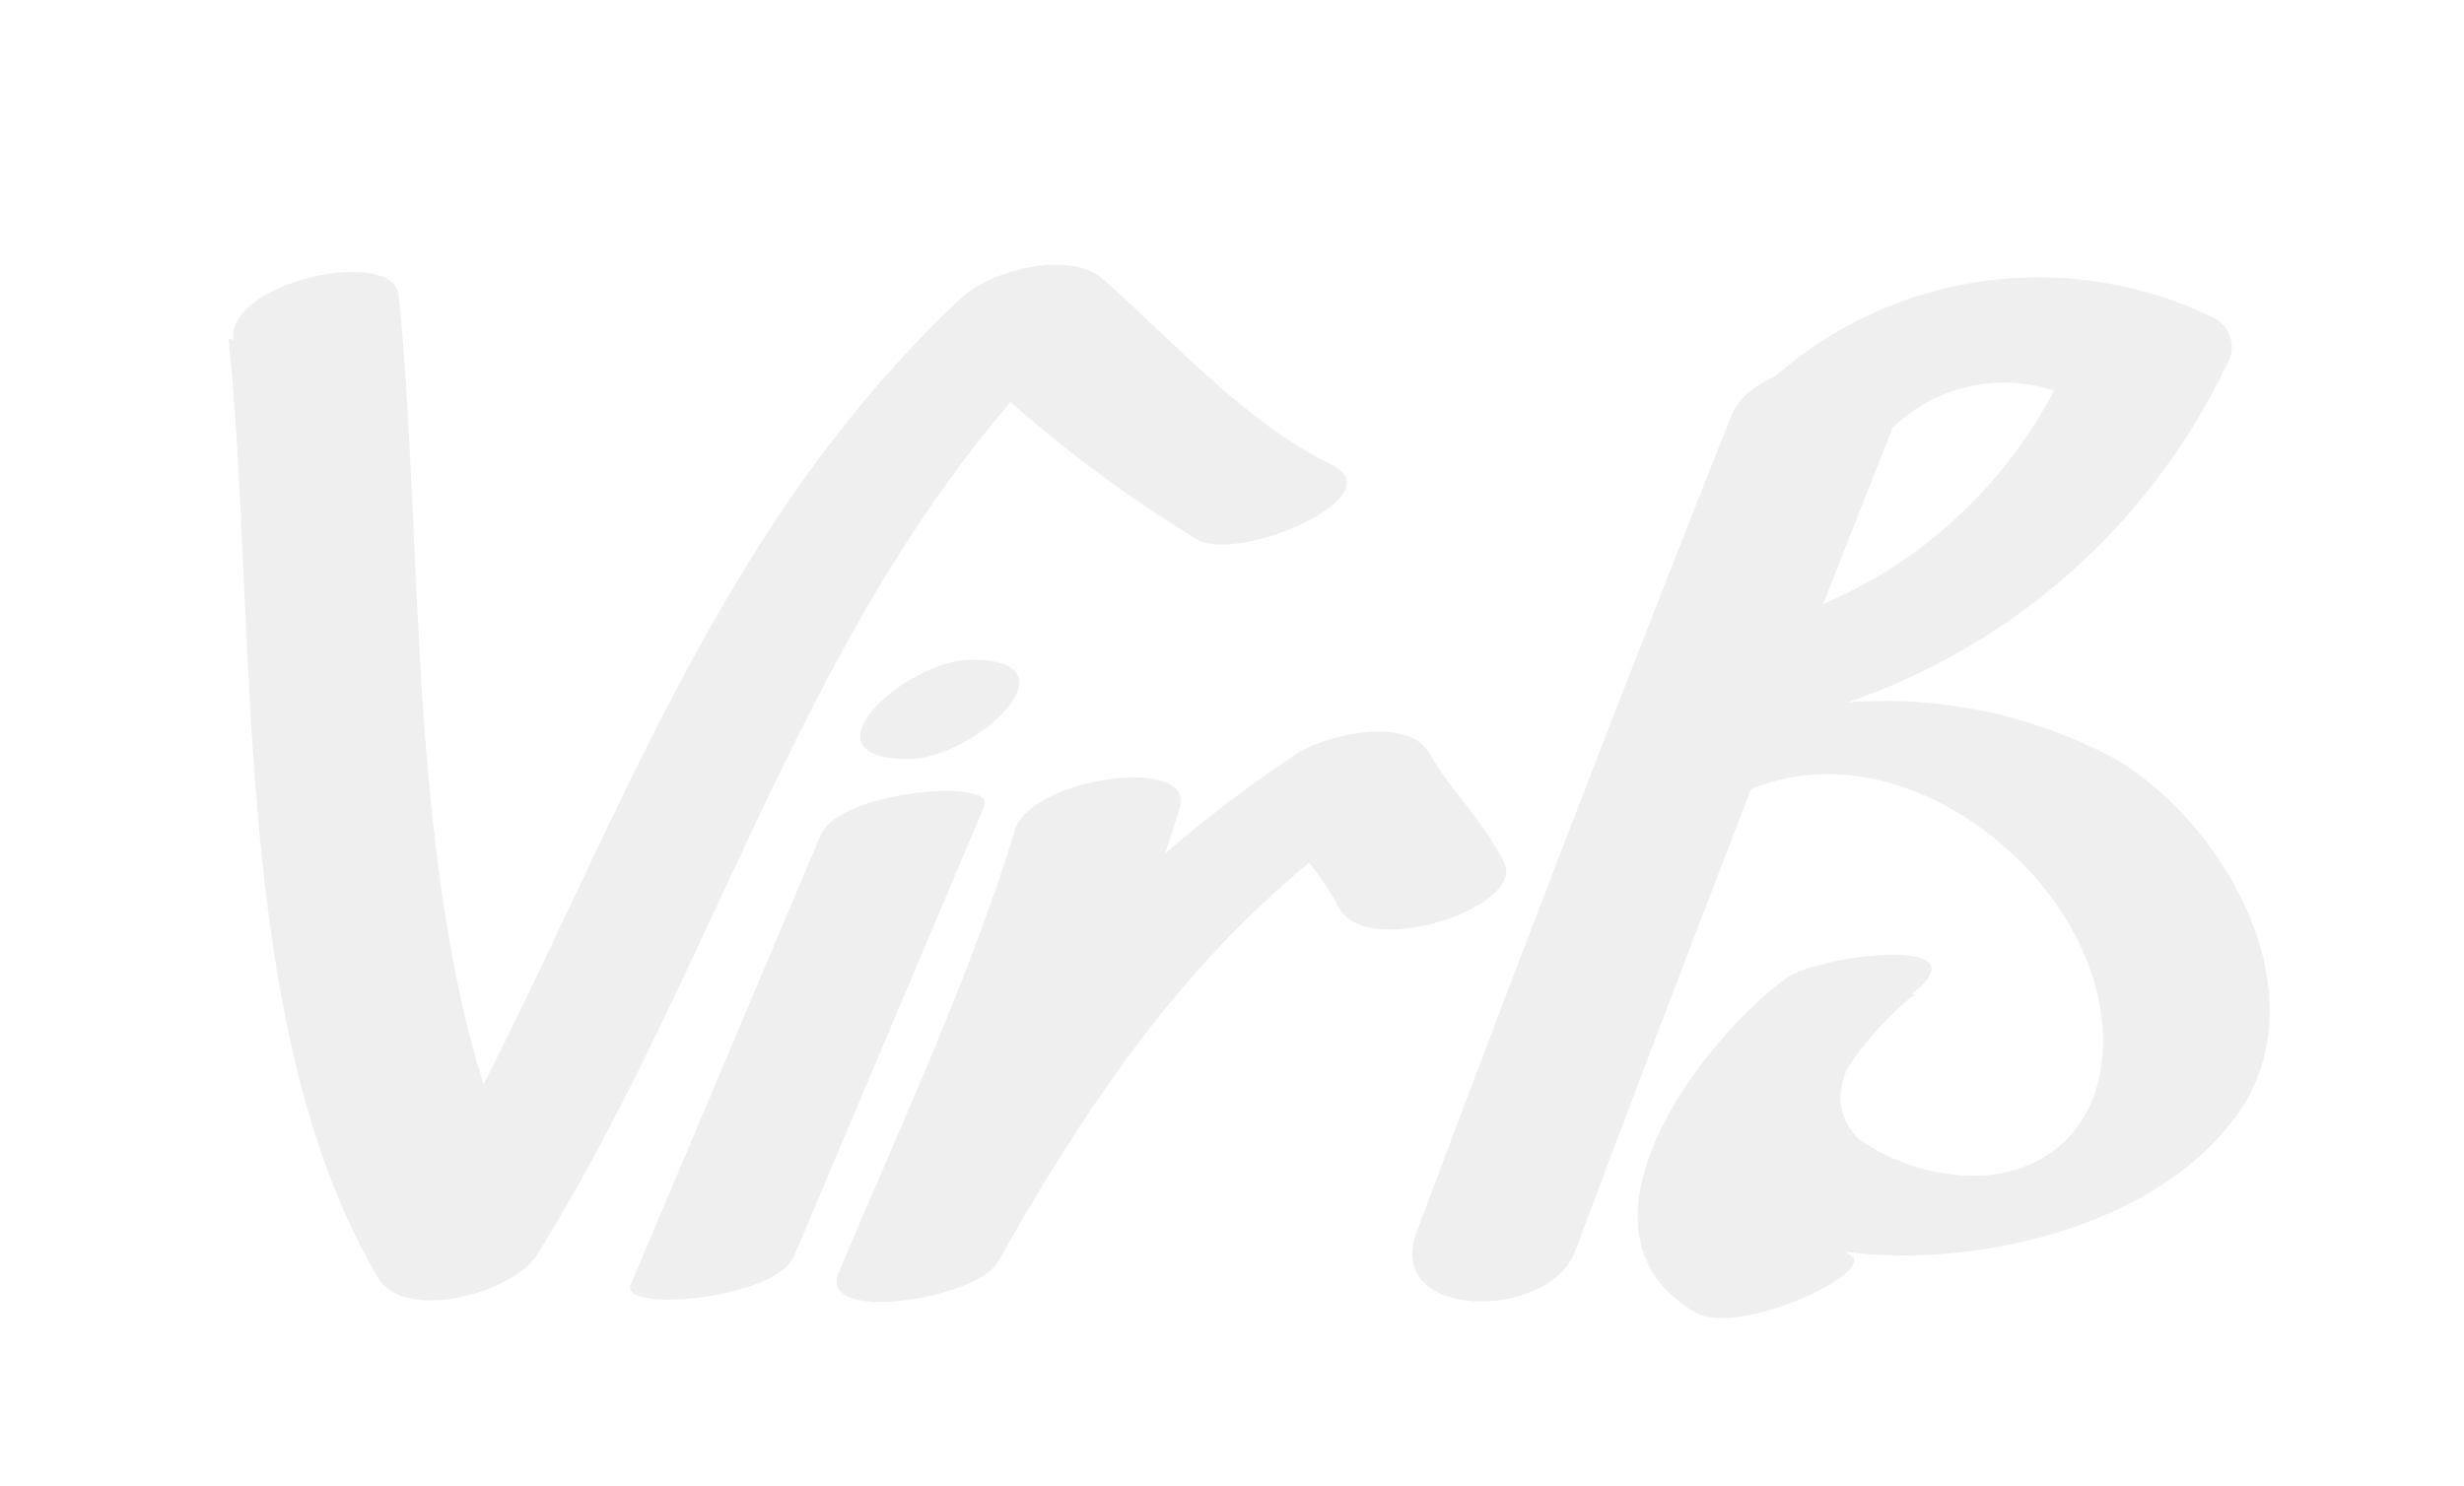
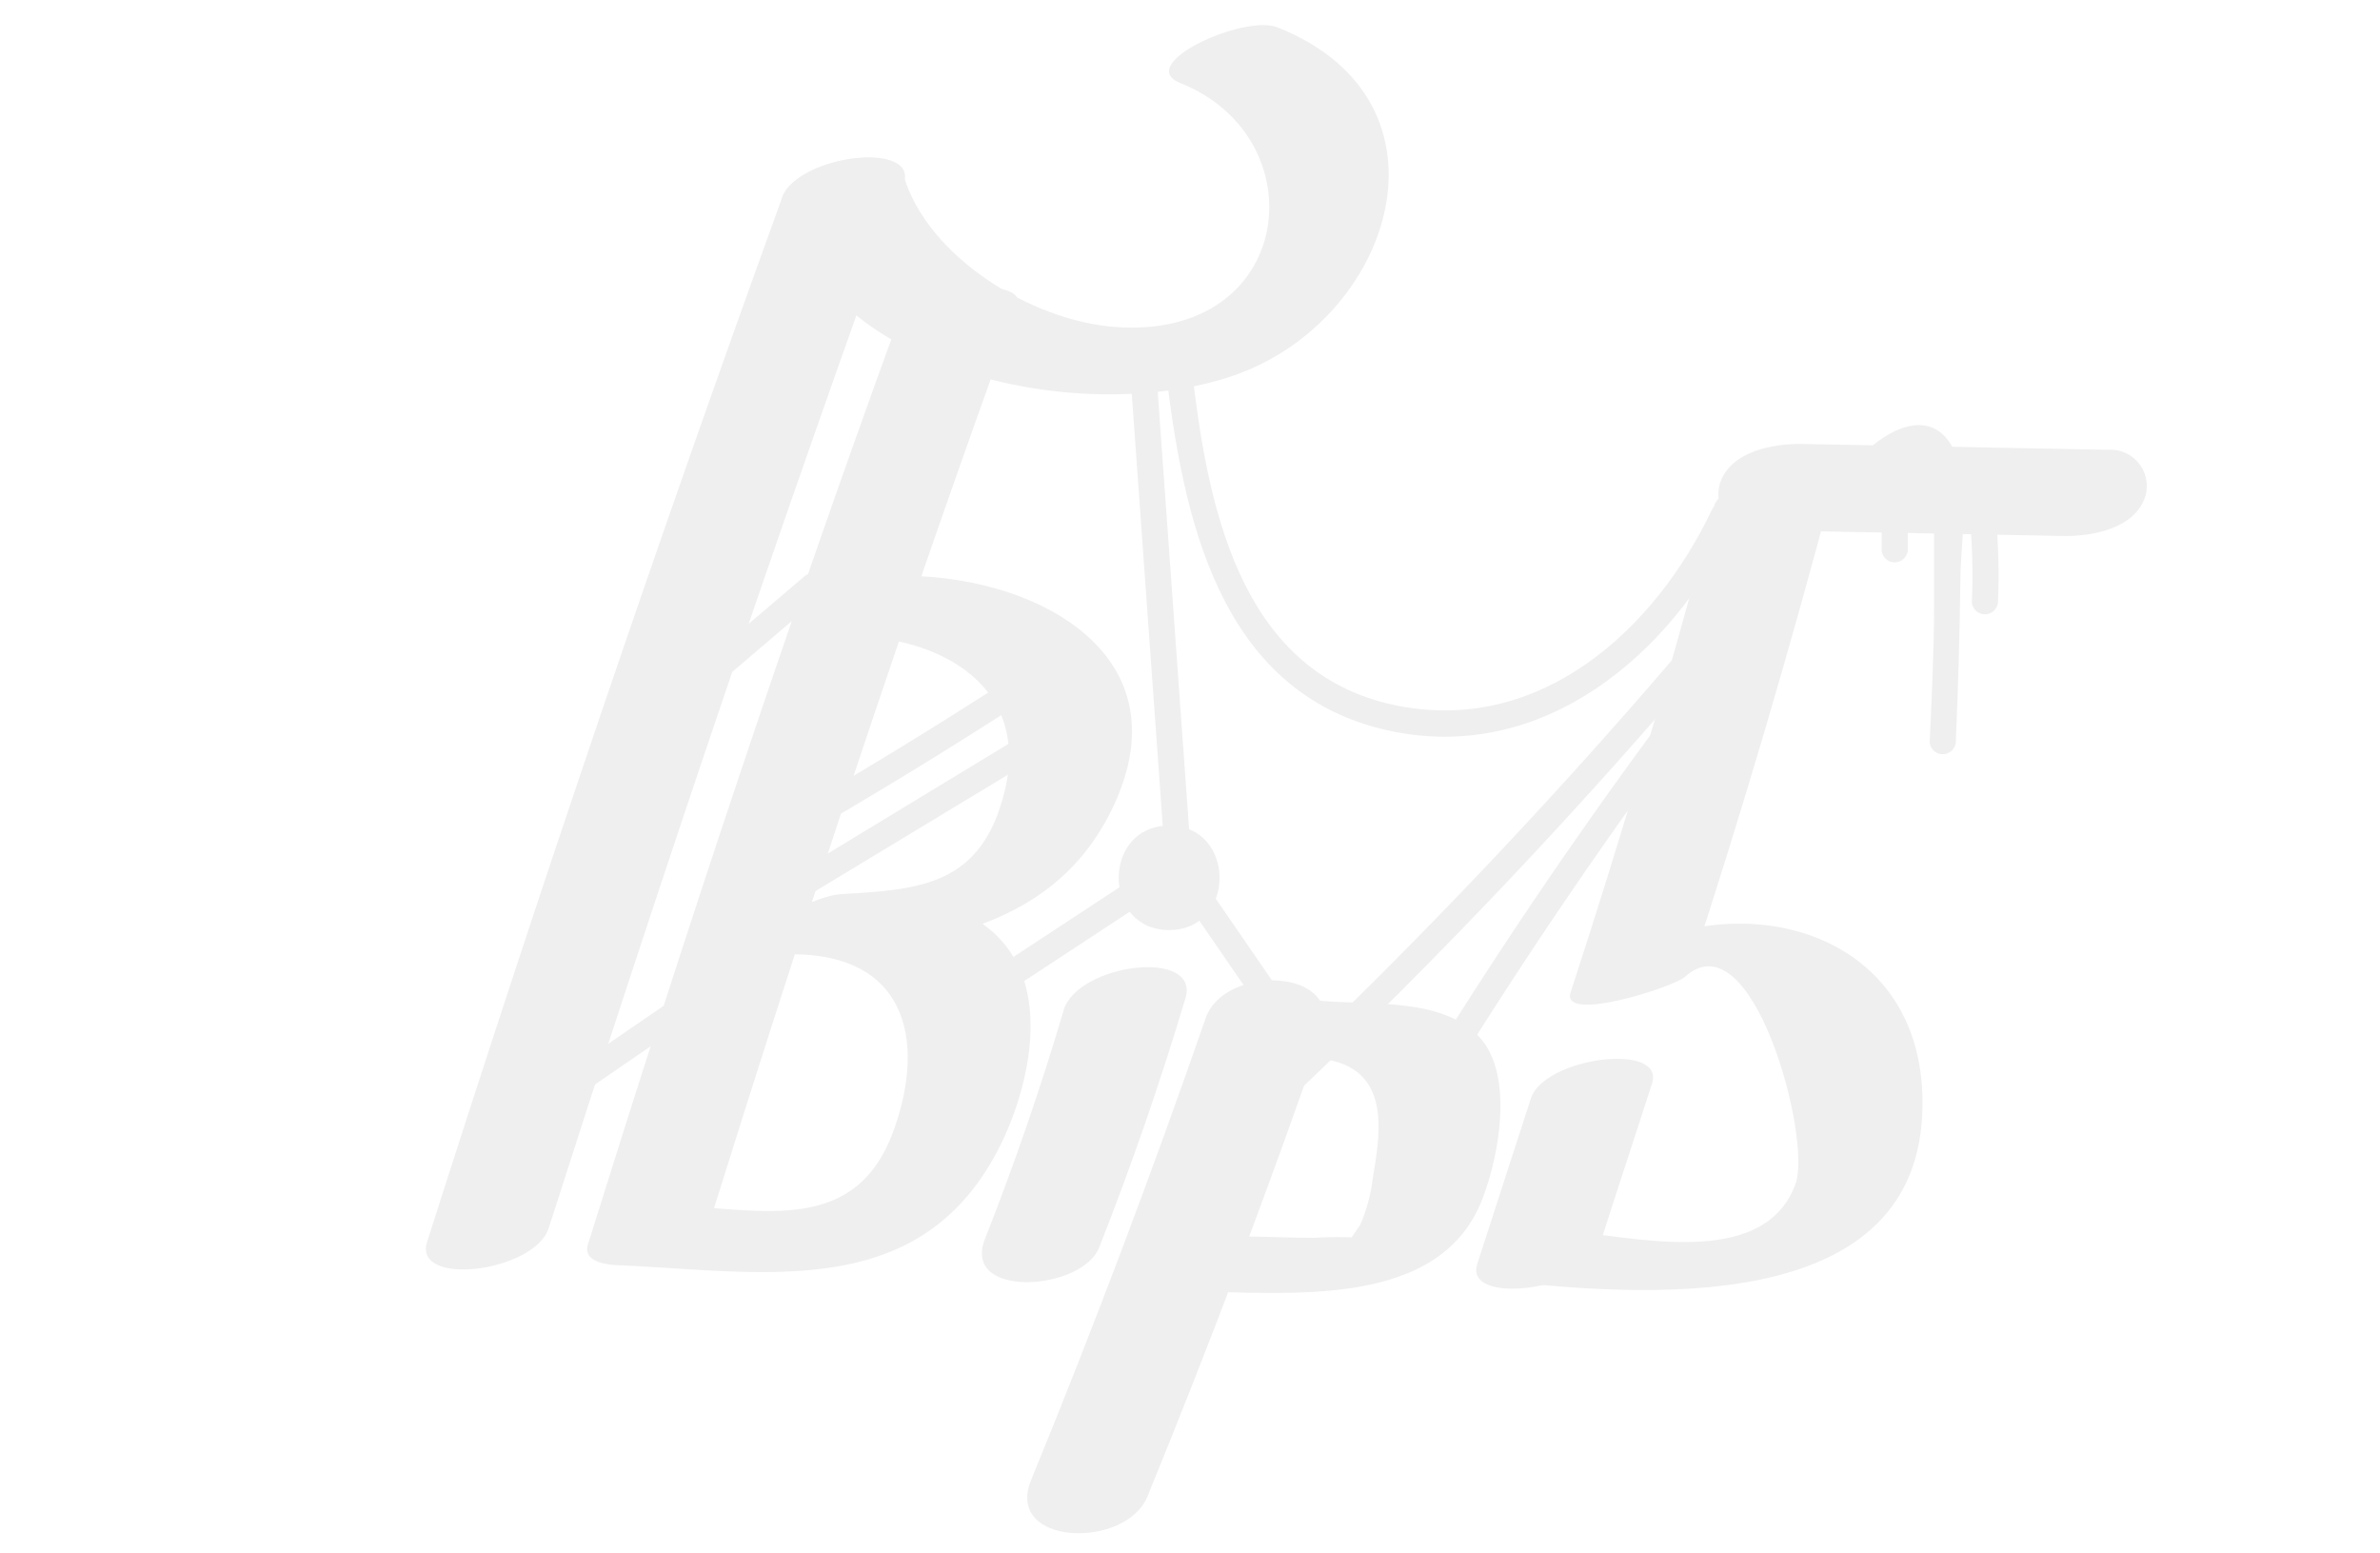
- <svg xmlns="http://www.w3.org/2000/svg" id="Шар_3" data-name="Шар 3" viewBox="0 0 43.13 26">
+ <svg xmlns="http://www.w3.org/2000/svg" id="Шар_3" data-name="Шар 3" viewBox="0 0 114 74.33">
  <defs>
    <style>.cls-1{fill:none;}.cls-2{fill:#efefef;}</style>
  </defs>
-   <rect class="cls-1" width="43.13" height="26" />
-   <path class="cls-2" d="M168.63,224.93c0.52,5,0,12,2.61,16.43,0.47,0.81,2.38.27,2.79-.39,3.39-5.46,4.85-11.86,9.66-16.36l-2.5.36a22.81,22.81,0,0,0,4.42,3.49c0.78,0.38,3.45-.79,2.32-1.33-1.48-.71-2.8-2.19-4-3.25-0.61-.52-2-0.13-2.5.36-5,4.71-6.5,11.05-10,16.75l2.79-.39c-2.6-4.43-2.1-11.39-2.61-16.43-0.09-.86-3-0.25-2.9.78h0Z" transform="translate(-164.63 -219)" />
-   <path class="cls-2" d="M179,233.61l-3.33,7.88c-0.21.5,2.54,0.26,2.86-.5l3.33-7.88c0.21-.5-2.54-0.26-2.86.5h0Z" transform="translate(-164.63 -219)" />
-   <path class="cls-2" d="M182.39,233.55c-0.82,2.66-2,5.16-3.08,7.73-0.38.91,2.43,0.46,2.79-.19,1.82-3.23,3.82-6.09,7-8.11h-2.34c0.36,0.68.95,1.22,1.3,1.9,0.48,0.94,3.29,0,2.9-.78s-0.93-1.23-1.3-1.9-1.79-.35-2.34,0a23.57,23.57,0,0,0-7.91,8.87l2.79-.19c1.06-2.57,2.26-5.07,3.08-7.73,0.29-.94-2.6-0.55-2.89.39h0Z" transform="translate(-164.63 -219)" />
-   <path class="cls-2" d="M180.53,232.29c1.15,0,3.05-1.74,1.1-1.74-1.15,0-3.05,1.74-1.1,1.74h0Z" transform="translate(-164.63 -219)" />
-   <path class="cls-2" d="M194.93,226.29q-2.82,7.11-5.5,14.27c-0.59,1.57,2.31,1.57,2.77.35q2.68-7.16,5.5-14.27c0.62-1.55-2.29-1.56-2.77-.35h0Z" transform="translate(-164.63 -219)" />
-   <path class="cls-2" d="M197.5,226.78a2.79,2.79,0,0,1,3.6-.71l-0.23-.84a8.2,8.2,0,0,1-5,4.6c-0.48.14-1.4,0.57-1.23,1.22s1.21,0.58,1.67.45a11.47,11.47,0,0,0,7.29-6.1,0.58,0.58,0,0,0-.23-0.84,7,7,0,0,0-8.24,1.59c-1.14,1.34,1.64,1.47,2.36.63h0Z" transform="translate(-164.63 -219)" />
-   <path class="cls-2" d="M195.2,232.85c2.46-1.09,5.41,1,6.09,3.35,0.45,1.54-.08,3.2-1.91,3.38a3.55,3.55,0,0,1-2.23-.65c-0.87-.94.34-2,1-2.57,1.2-1-1.7-.64-2.26-0.23-1.49,1.09-4,4.41-1.6,5.84,0.76,0.46,3.26-.72,2.72-1-1.8-1.08,0-3.71,1.14-4.56l-2.26-.23c-0.72.63-2.07,1.75-2,2.85s1.84,1.7,2.79,1.85c2.29,0.38,5.52-.32,7-2.22,1.66-2.07,0-5.15-2-6.36a8.55,8.55,0,0,0-7.61-.26c-1.86.83-.12,1.38,1.06,0.86h0Z" transform="translate(-164.63 -219)" />
+   <rect class="cls-1" width="114" height="74.33" />
+   <path class="cls-2" d="M207.2,119c-5.3,14.56-10.17,29.27-14.79,44.06-0.29.93,1.18,1,1.7,1,7,0.34,14.37,1.72,18.08-5.8,1.2-2.44,2.11-6.17.73-8.75-1.61-3-5.34-3.25-8.37-3.23l-2.36,2.88c5.85-.33,12.35-0.89,15.3-6.9,3.88-7.9-4.55-11.69-11.16-11.18-1.86.14-6.2,3.17-2.36,2.88,4.65-.35,9.73,2,8.4,7.4-1.1,4.49-4,4.7-7.81,4.92-1.81.1-6.3,2.91-2.36,2.88,5.37,0,6.42,4,4.89,8.34-1.79,5.11-6.25,3.89-10.61,3.68l1.7,1c4.62-14.79,9.49-29.5,14.79-44.06,0.57-1.57-5.13-.89-5.76.85h0Z" transform="translate(-164.25 -103.46)" />
+   <path class="cls-2" d="M215.2,151.84c-1.1,3.71-2.35,7.35-3.77,10.95-1.14,2.89,4.65,2.5,5.47.41q2.32-5.88,4.13-11.93c0.72-2.41-5.17-1.67-5.84.58h0Z" transform="translate(-164.25 -103.46)" />
+   <path class="cls-2" d="M222,152.22q-3.88,11.18-8.36,22.12c-1.29,3.16,4.53,3.33,5.57.79q4.48-10.94,8.36-22.12c1.12-3.24-4.67-3.39-5.57-.79h0Z" transform="translate(-164.25 -103.46)" />
+   <path class="cls-2" d="M223.78,154c1.41,0.14,3.57-.12,4.88.45,2.13,0.92,1.66,3.55,1.35,5.4a8.08,8.08,0,0,1-.61,2.28c0.05-.1-0.62.93-0.63,0.88a1.09,1.09,0,0,0,.67-0.27,18.08,18.08,0,0,0-2.27,0c-1.15,0-2.3-.06-3.45-0.07s-3.29.44-3.86,1.45,0.53,1.2,1.44,1.2c4.6,0,12,.93,14-4.56,0.77-2.05,1.43-5.77-.13-7.57-1.78-2-5.31-1.57-7.73-1.81a6.17,6.17,0,0,0-4.1,1.1c-0.86.68-.79,1.41,0.41,1.53h0Z" transform="translate(-164.25 -103.46)" />
+   <path class="cls-2" d="M201.71,112.93c-6,16.54-11.65,33.22-17,50-0.7,2.19,5.14,1.45,5.82-.65,5.37-16.77,11-33.45,17-50,0.77-2.11-5.06-1.42-5.82.65h0Z" transform="translate(-164.25 -103.46)" />
+   <path class="cls-2" d="M201.72,113.38c2.3,8.13,14.55,10.45,21.55,8.09,7.69-2.6,11.12-13.14,2.17-16.7-1.61-.64-6.89,1.77-4.65,2.67,6.59,2.62,5.51,12.31-3.11,11.68-4-.29-9-3.33-10.16-7.28-0.52-1.84-6.32-.28-5.8,1.55h0Z" transform="translate(-164.25 -103.46)" />
+   <path class="cls-2" d="M220.25,148c3.22,0,3.22-5,0-5s-3.22,5,0,5h0Z" transform="translate(-164.25 -103.46)" />
+   <path class="cls-2" d="M246.35,127.71q-3.1,11.74-6.87,23.28c-0.48,1.48,4.94-.26,5.48-0.75,3.24-2.92,6.08,7.74,5.3,9.9-1.42,3.94-7.1,2.69-10.46,2.32-1.24-.13-6.6,2-3.77,2.33,6.73,0.73,19.79,1.8,20.29-7.9s-10.51-11.67-16.6-6.18l5.48-.75q3.77-11.54,6.87-23.28c0.3-1.14-5.33-.41-5.71,1h0Z" transform="translate(-164.25 -103.46)" />
+   <path class="cls-2" d="M248.43,128.85l14.75,0.28c1.32,0,3.21-.35,3.78-1.76a1.74,1.74,0,0,0-1.75-2.37l-14.75-.28c-1.32,0-3.21.35-3.78,1.76a1.74,1.74,0,0,0,1.75,2.37h0Z" transform="translate(-164.25 -103.46)" />
+   <path class="cls-2" d="M237.58,156.06c-0.85,2.64-1.72,5.28-2.57,7.93-0.65,2,5.17,1.27,5.8-.71,0.84-2.65,1.72-5.28,2.57-7.93,0.65-2-5.16-1.26-5.8.71h0Z" transform="translate(-164.25 -103.46)" />
+   <path class="cls-2" d="M254.49,126q2.65-.34,2.4,1.4,0,0.83,0,1.66,0,1.66,0,3.32c0,2.22-.11,4.43-0.21,6.65a0.63,0.63,0,0,0,1.25,0c0.11-2.58.19-5.17,0.22-7.75,0-1.72.47-4.28-.19-6-0.9-2.28-2.91-1.53-4.34-.2a0.63,0.63,0,0,0,.88.88h0Z" transform="translate(-164.25 -103.46)" />
+   <path class="cls-2" d="M258.56,127.83a29.76,29.76,0,0,1,.14,4.5,0.63,0.63,0,0,0,1.25,0,29.76,29.76,0,0,0-.14-4.5c-0.09-.79-1.34-0.8-1.25,0h0Z" transform="translate(-164.25 -103.46)" />
+   <path class="cls-2" d="M254.38,128.17v1.67a0.63,0.63,0,0,0,1.25,0v-1.67a0.63,0.63,0,0,0-1.25,0h0Z" transform="translate(-164.25 -103.46)" />
+   <path class="cls-2" d="M245.6,133.59a267.68,267.68,0,0,1-20.54,21.72,0.63,0.63,0,0,0,.88.88,267.68,267.68,0,0,0,20.54-21.72c0.52-.61-0.36-1.5-0.88-0.88h0Z" transform="translate(-164.25 -103.46)" />
+   <path class="cls-2" d="M244,137.72q-6.46,8.69-12.11,17.93a0.63,0.63,0,0,0,1.08.63q5.65-9.24,12.11-17.93c0.48-.65-0.6-1.27-1.08-0.63h0Z" transform="translate(-164.25 -103.46)" />
+   <path class="cls-2" d="M201.81,144q6-3.42,11.79-7.19a0.63,0.63,0,0,0-.63-1.08q-5.79,3.77-11.79,7.19a0.63,0.63,0,0,0,.63,1.08h0Z" transform="translate(-164.25 -103.46)" />
+   <path class="cls-2" d="M202.59,146.57l10.75-6.5a0.63,0.63,0,0,0-.63-1.08L202,145.49a0.63,0.63,0,0,0,.63,1.08h0Z" transform="translate(-164.25 -103.46)" />
+   <path class="cls-2" d="M218.42,121.75l1.64,22.87c0.06,0.8,1.31.8,1.25,0l-1.64-22.87c-0.06-.8-1.31-0.8-1.25,0h0Z" transform="translate(-164.25 -103.46)" />
+   <path class="cls-2" d="M212.81,150.77l6-3.94c0.67-.44,0-1.52-0.63-1.08l-6,3.94c-0.67.44,0,1.52,0.63,1.08h0Z" transform="translate(-164.25 -103.46)" />
+   <path class="cls-2" d="M220.49,145.8l5.25,7.63c0.45,0.66,1.54,0,1.08-.63l-5.25-7.63c-0.45-.66-1.54,0-1.08.63h0Z" transform="translate(-164.25 -103.46)" />
+   <path class="cls-2" d="M220.07,121c0.82,7.1,2.5,15.63,10.66,17.44,7.4,1.64,13.6-3.64,16.59-9.92,0.34-.72-0.73-1.36-1.08-0.63-2.74,5.76-8.26,10.79-15.18,9.34-7.56-1.59-9-9.8-9.74-16.23-0.09-.79-1.34-0.8-1.25,0h0Z" transform="translate(-164.25 -103.46)" />
+   <path class="cls-2" d="M197.78,136.95l5.87-5c0.61-.52-0.27-1.4-0.88-0.88l-5.87,5c-0.61.52,0.27,1.4,0.88,0.88h0Z" transform="translate(-164.25 -103.46)" />
+   <path class="cls-2" d="M190.7,156.8l9.35-6.41c0.66-.45,0-1.54-0.63-1.08l-9.35,6.41c-0.66.45,0,1.54,0.63,1.08h0Z" transform="translate(-164.25 -103.46)" />
</svg>
